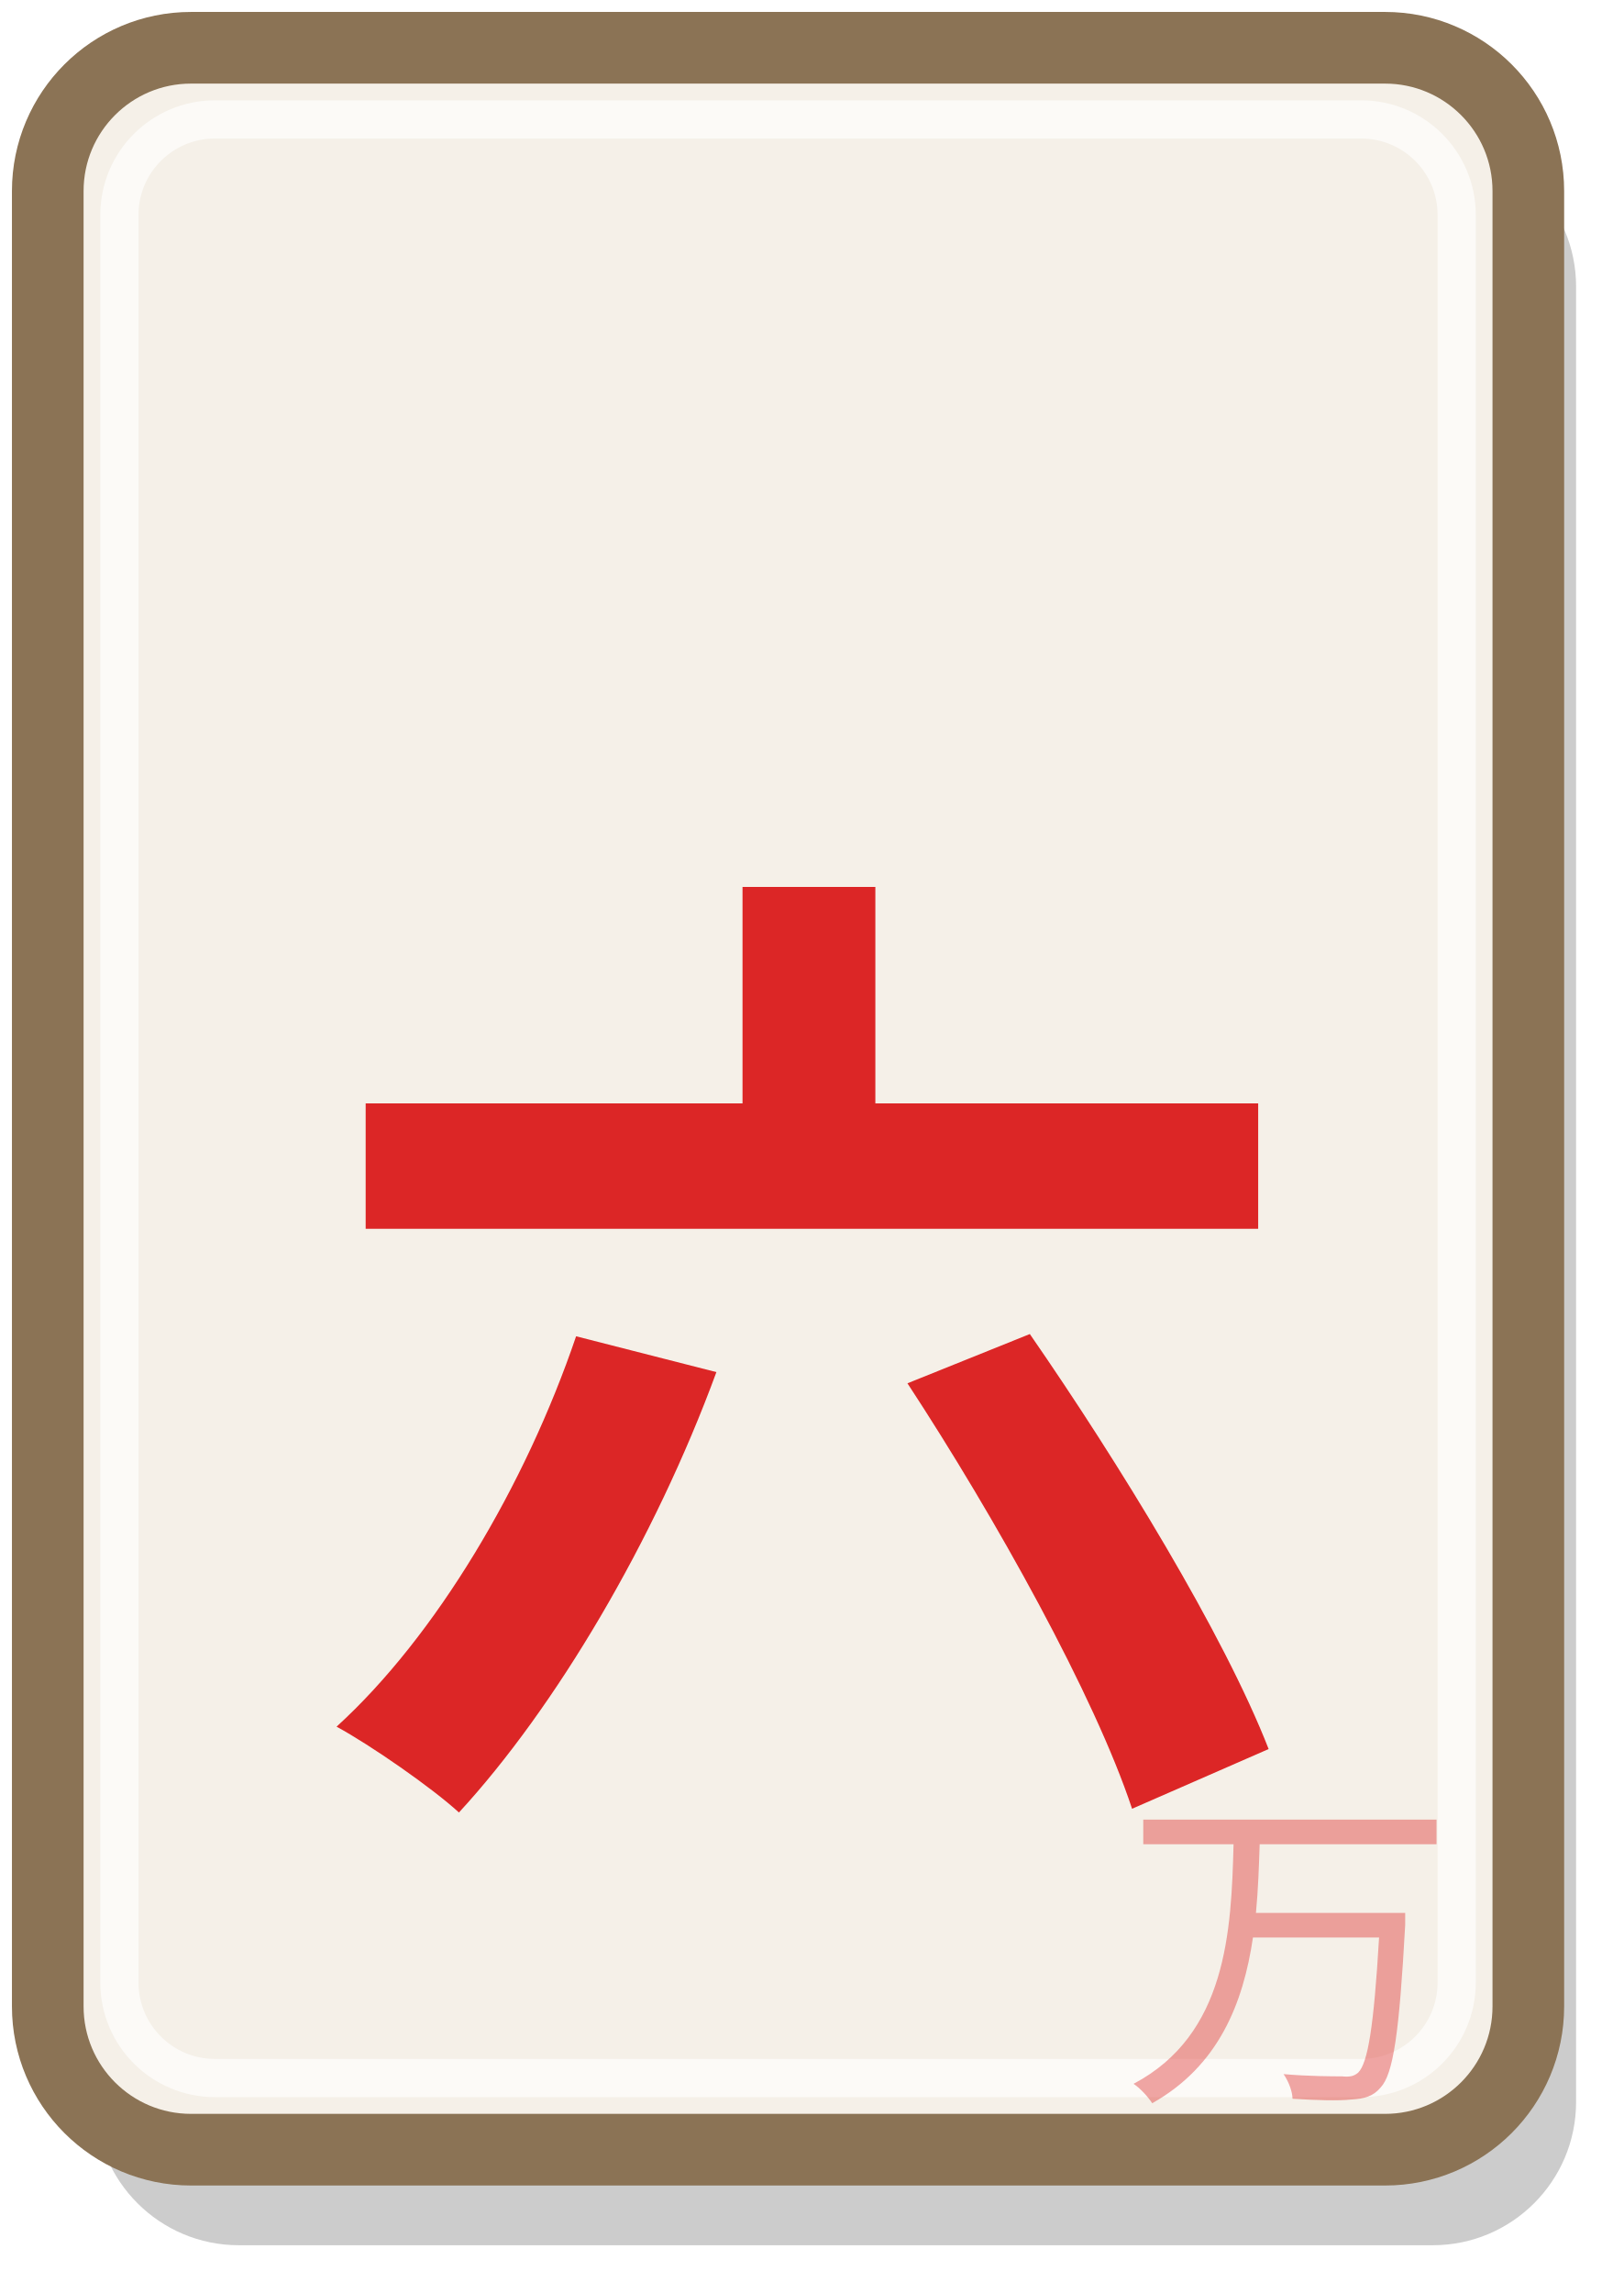
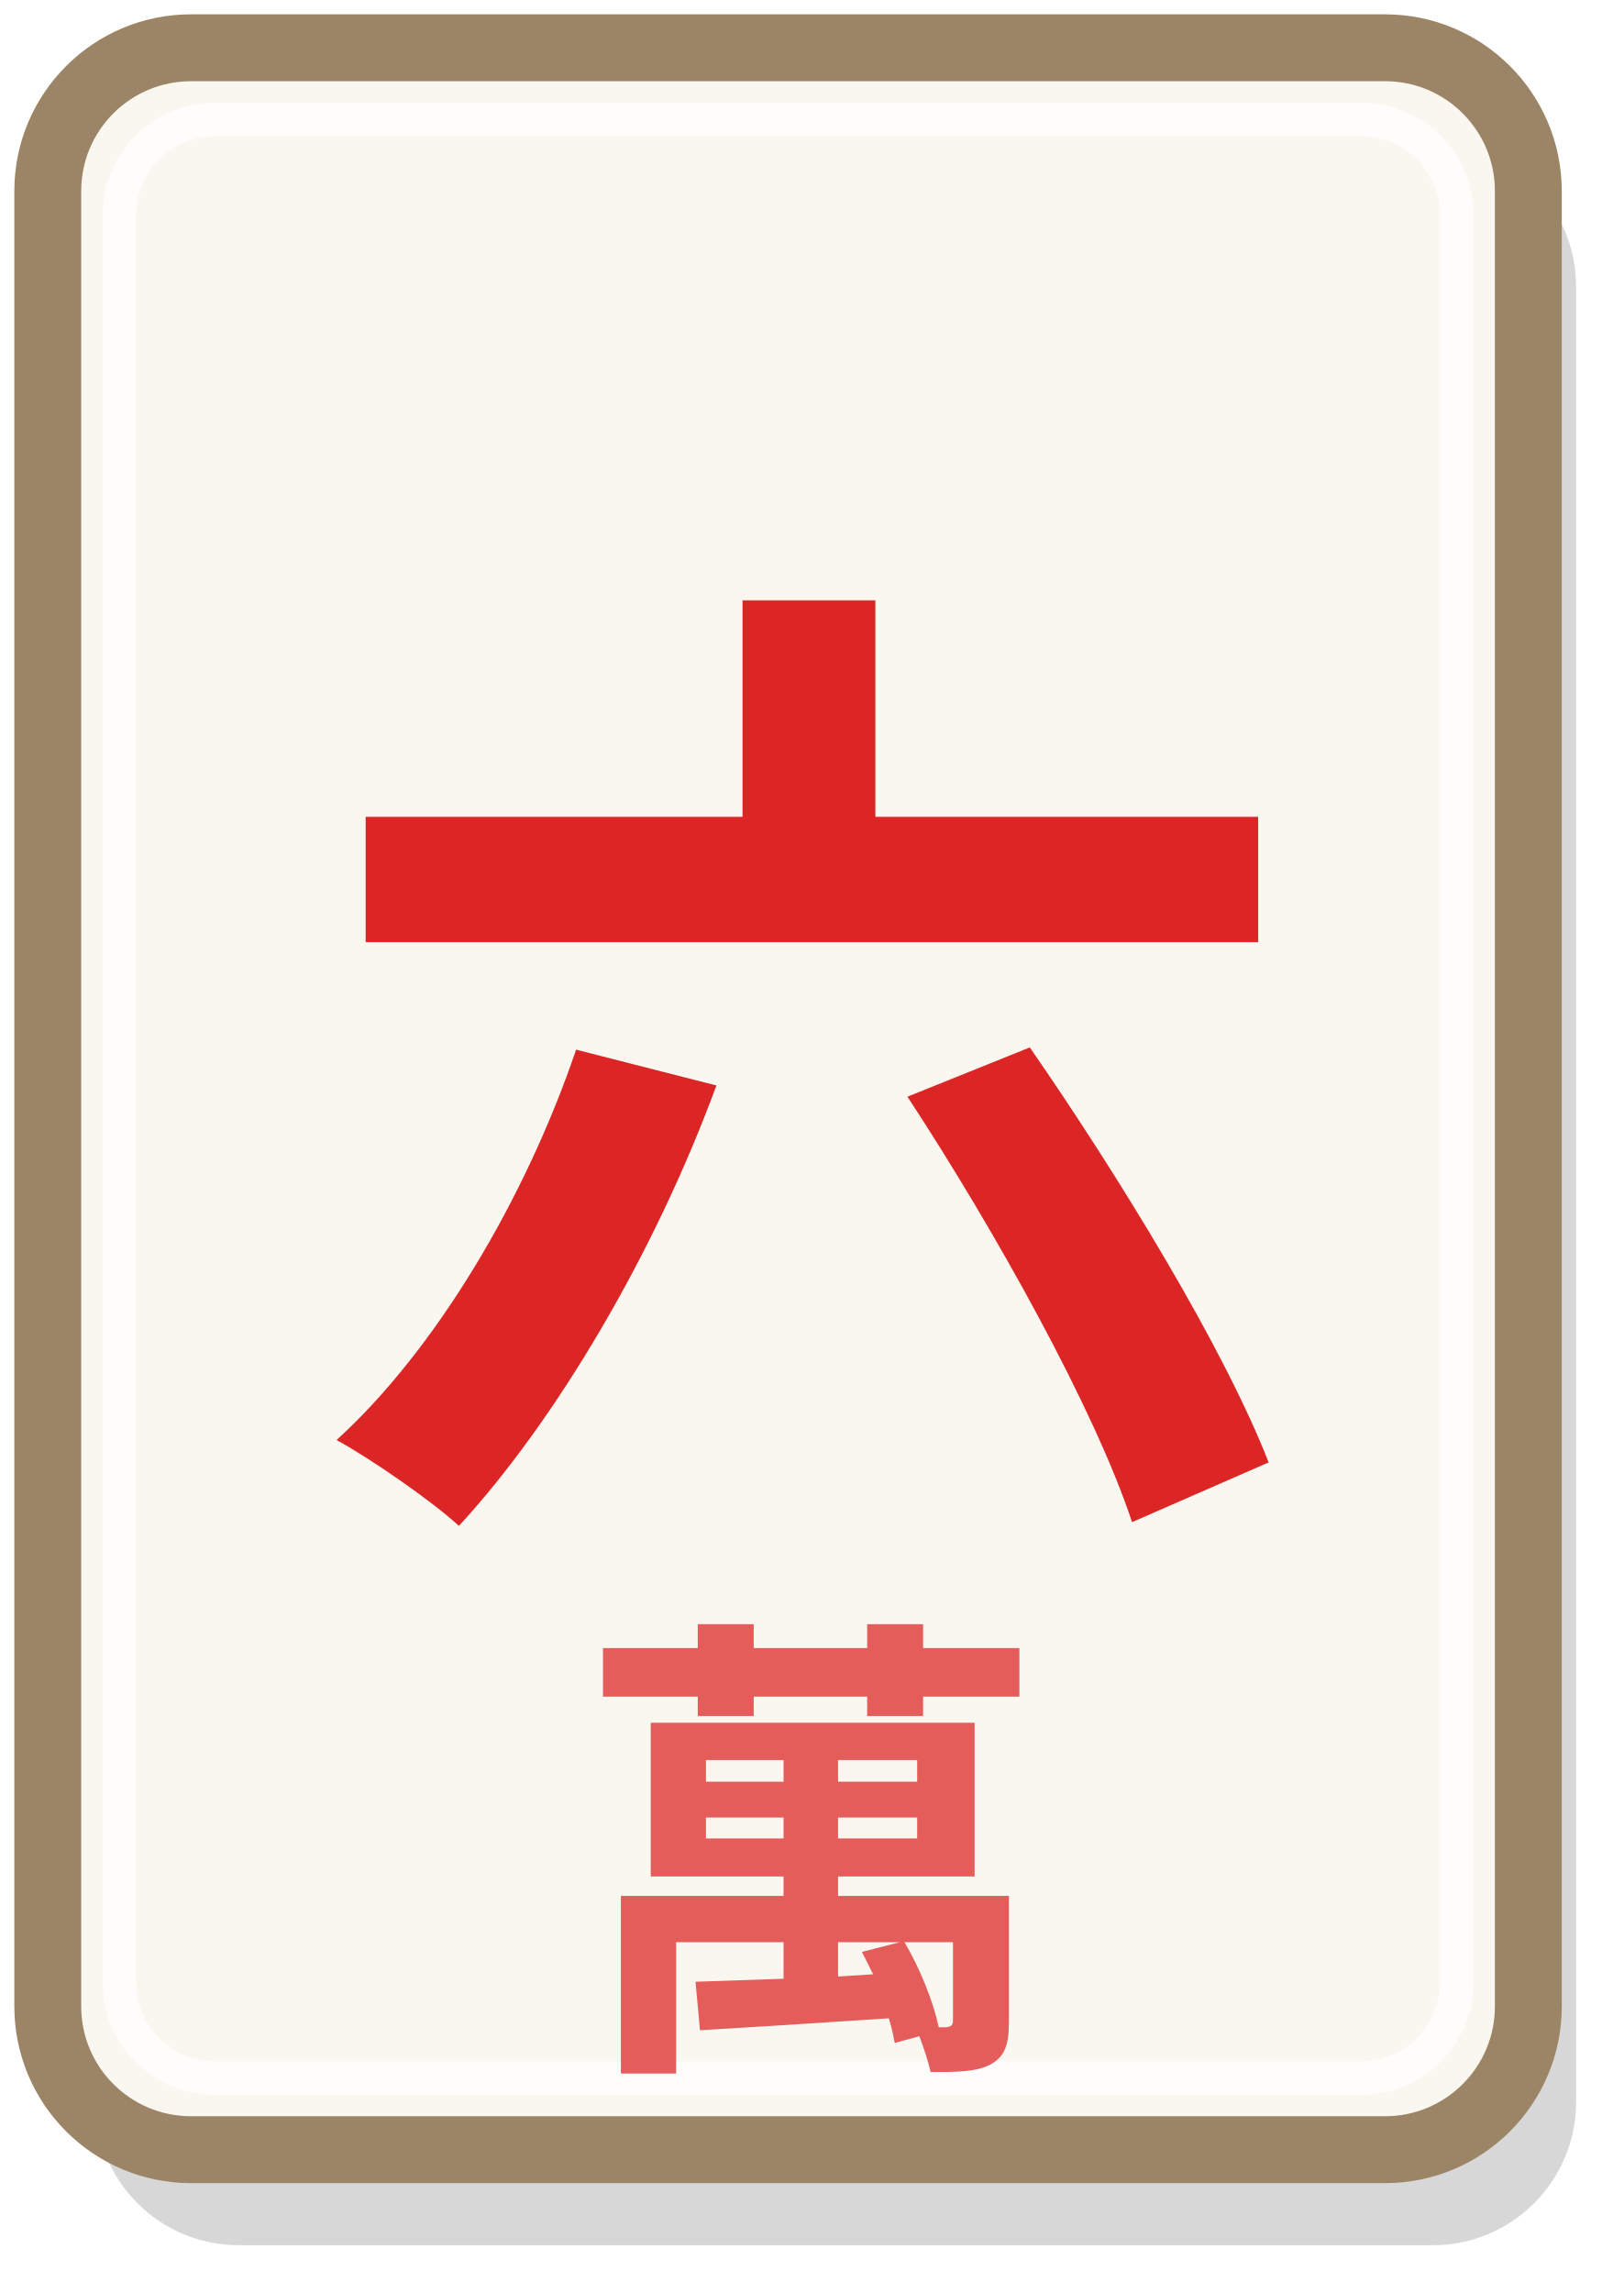
<svg xmlns="http://www.w3.org/2000/svg" viewBox="0 0 34 48">
-   <rect x="2" y="3" width="31" height="44" rx="3" fill="#00000033" />
-   <rect x="1" y="1" width="31" height="44" rx="3" fill="#f5f0e8" stroke="#8b7355" stroke-width="1.5" />
-   <rect x="2.5" y="2.5" width="28" height="41" rx="2" fill="none" stroke="rgba(255,255,255,0.65)" stroke-width="0.8" />
-   <text x="17" y="29" text-anchor="middle" dominant-baseline="middle" font-family="'Noto Serif SC','Source Han Serif CK','HiraMinProN-W6','MS Mincho',serif" font-size="21" font-weight="900" fill="#dc2626">六</text>
-   <text x="27" y="41" text-anchor="middle" dominant-baseline="middle" font-family="sans-serif" font-size="7" fill="#dc262666">万</text>
+   <rect x="2" y="3" width="31" height="44" rx="3" fill="#00000028" />
+   <rect x="1" y="1" width="31" height="44" rx="3" fill="#faf7f0" stroke="#9b8566" stroke-width="1.4" />
+   <rect x="2.5" y="2.5" width="28" height="41" rx="2" fill="none" stroke="rgba(255,255,255,0.7)" stroke-width="0.7" />
+   <text x="17" y="23" text-anchor="middle" dominant-baseline="middle" font-family="'Noto Serif SC','Source Han Serif CK','HiraMinProN-W6','MS Mincho',serif" font-size="21" font-weight="900" fill="#dc2626">六</text>
+   <text x="17" y="39" text-anchor="middle" dominant-baseline="middle" font-family="'Noto Serif SC','Source Han Serif CK','HiraMinProN-W6','MS Mincho',serif" font-size="10" font-weight="700" fill="#dc2626bb">萬</text>
</svg>
